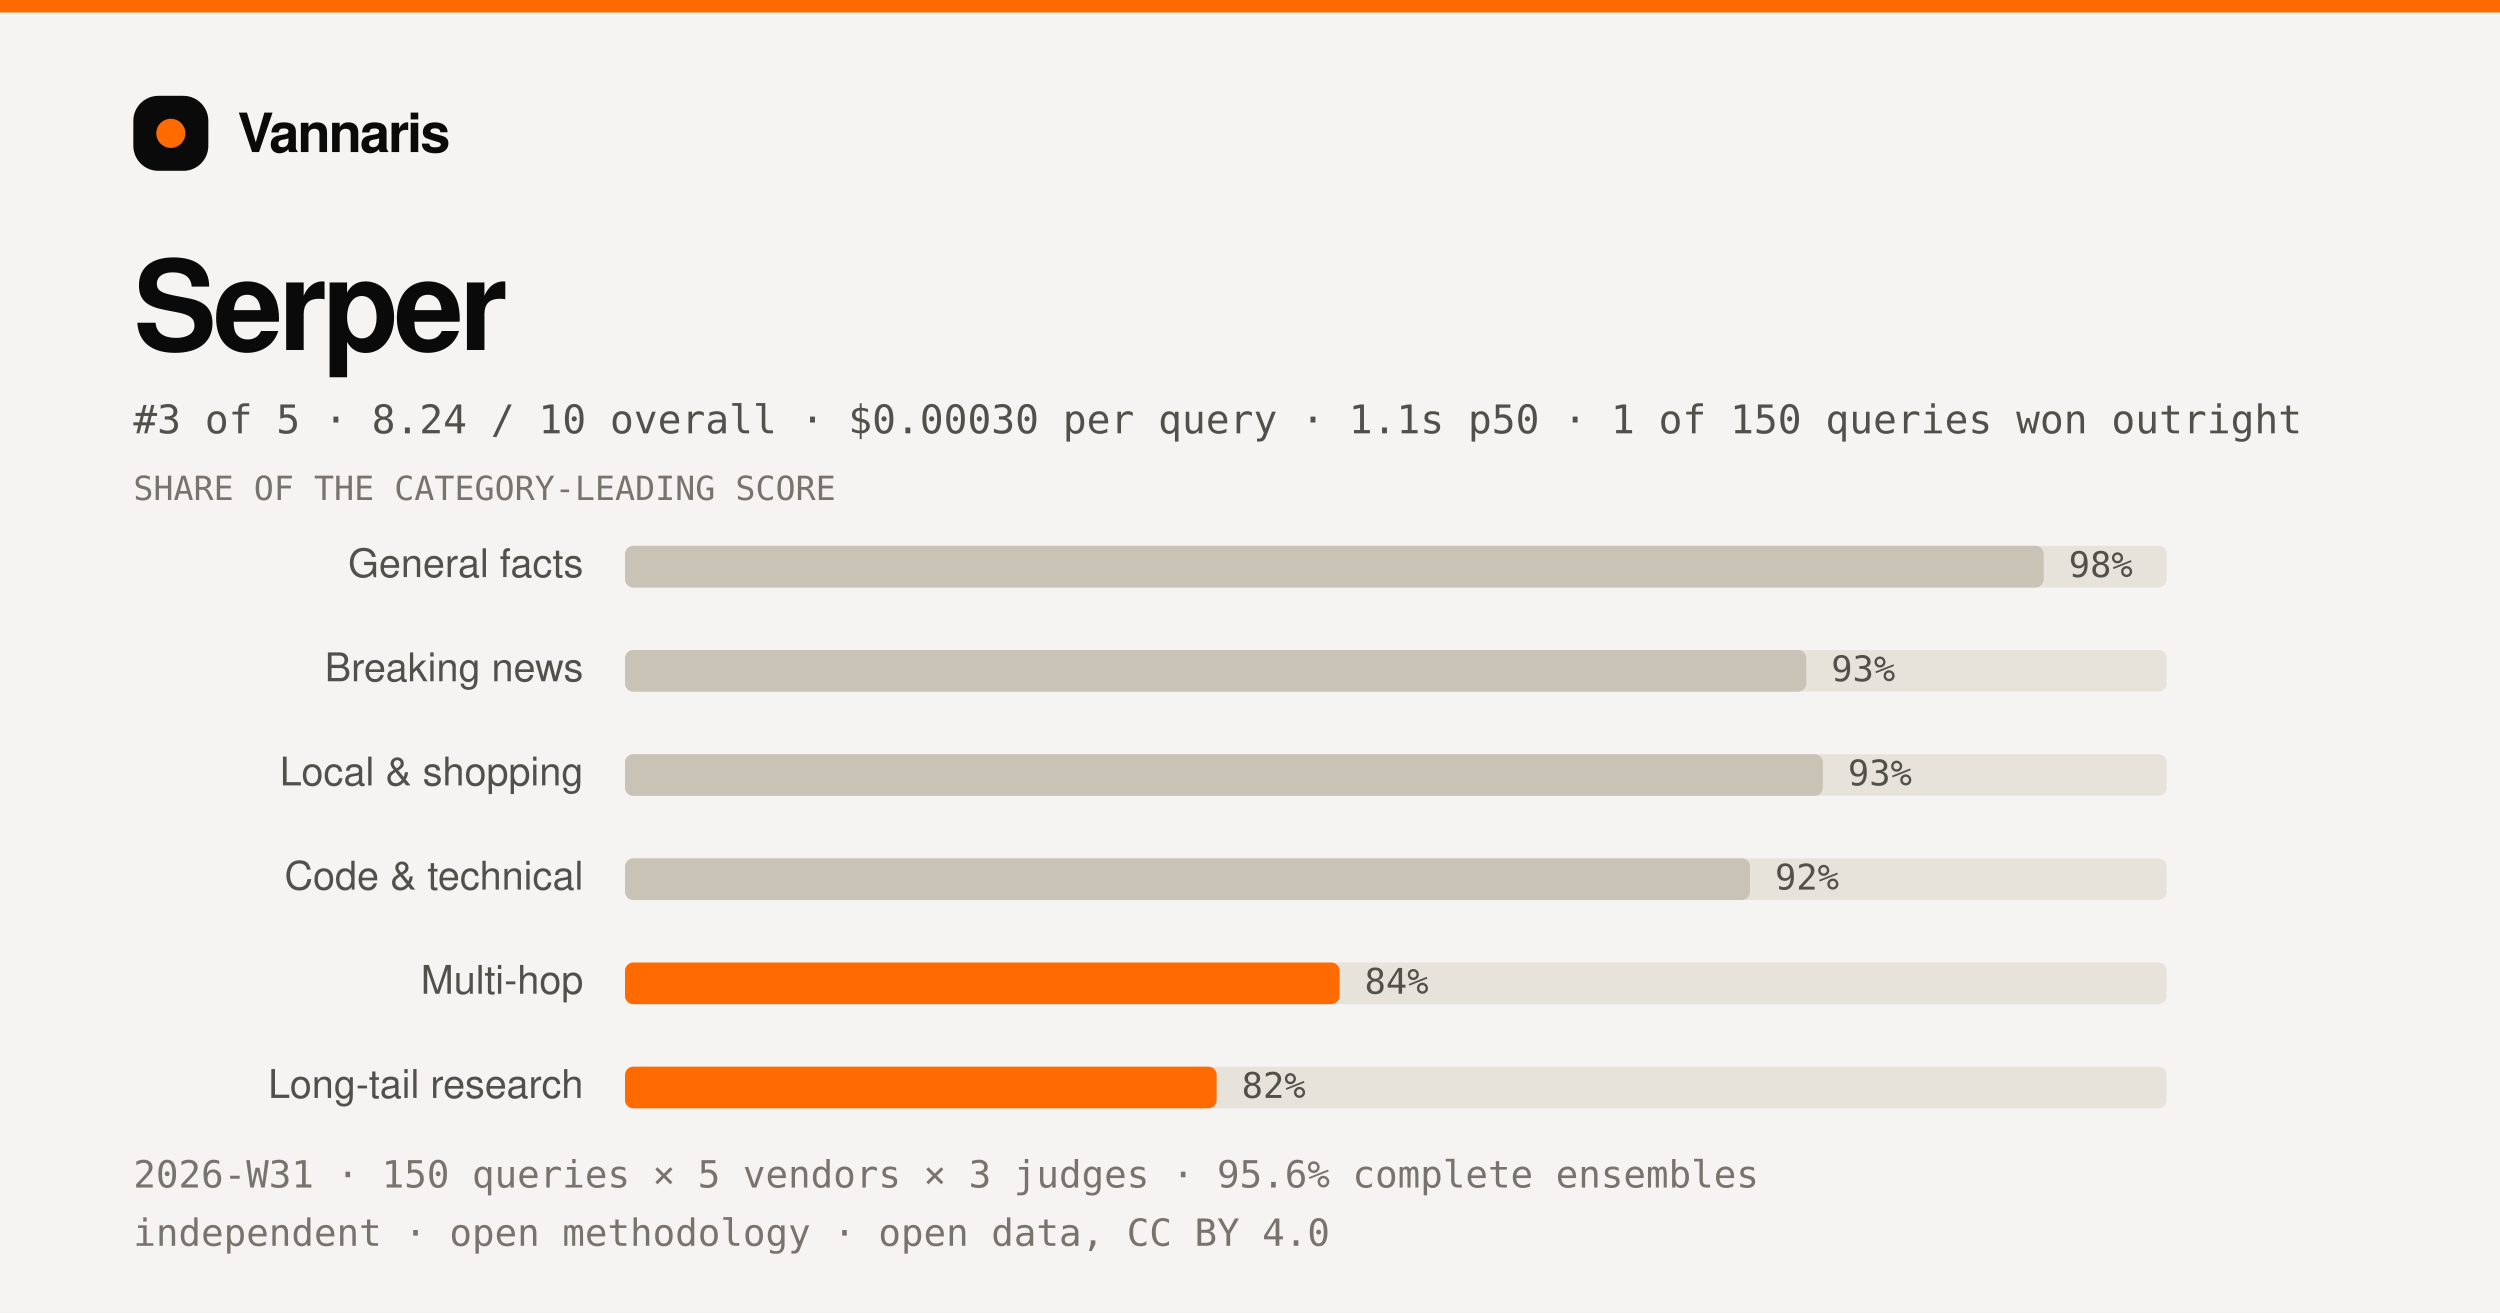
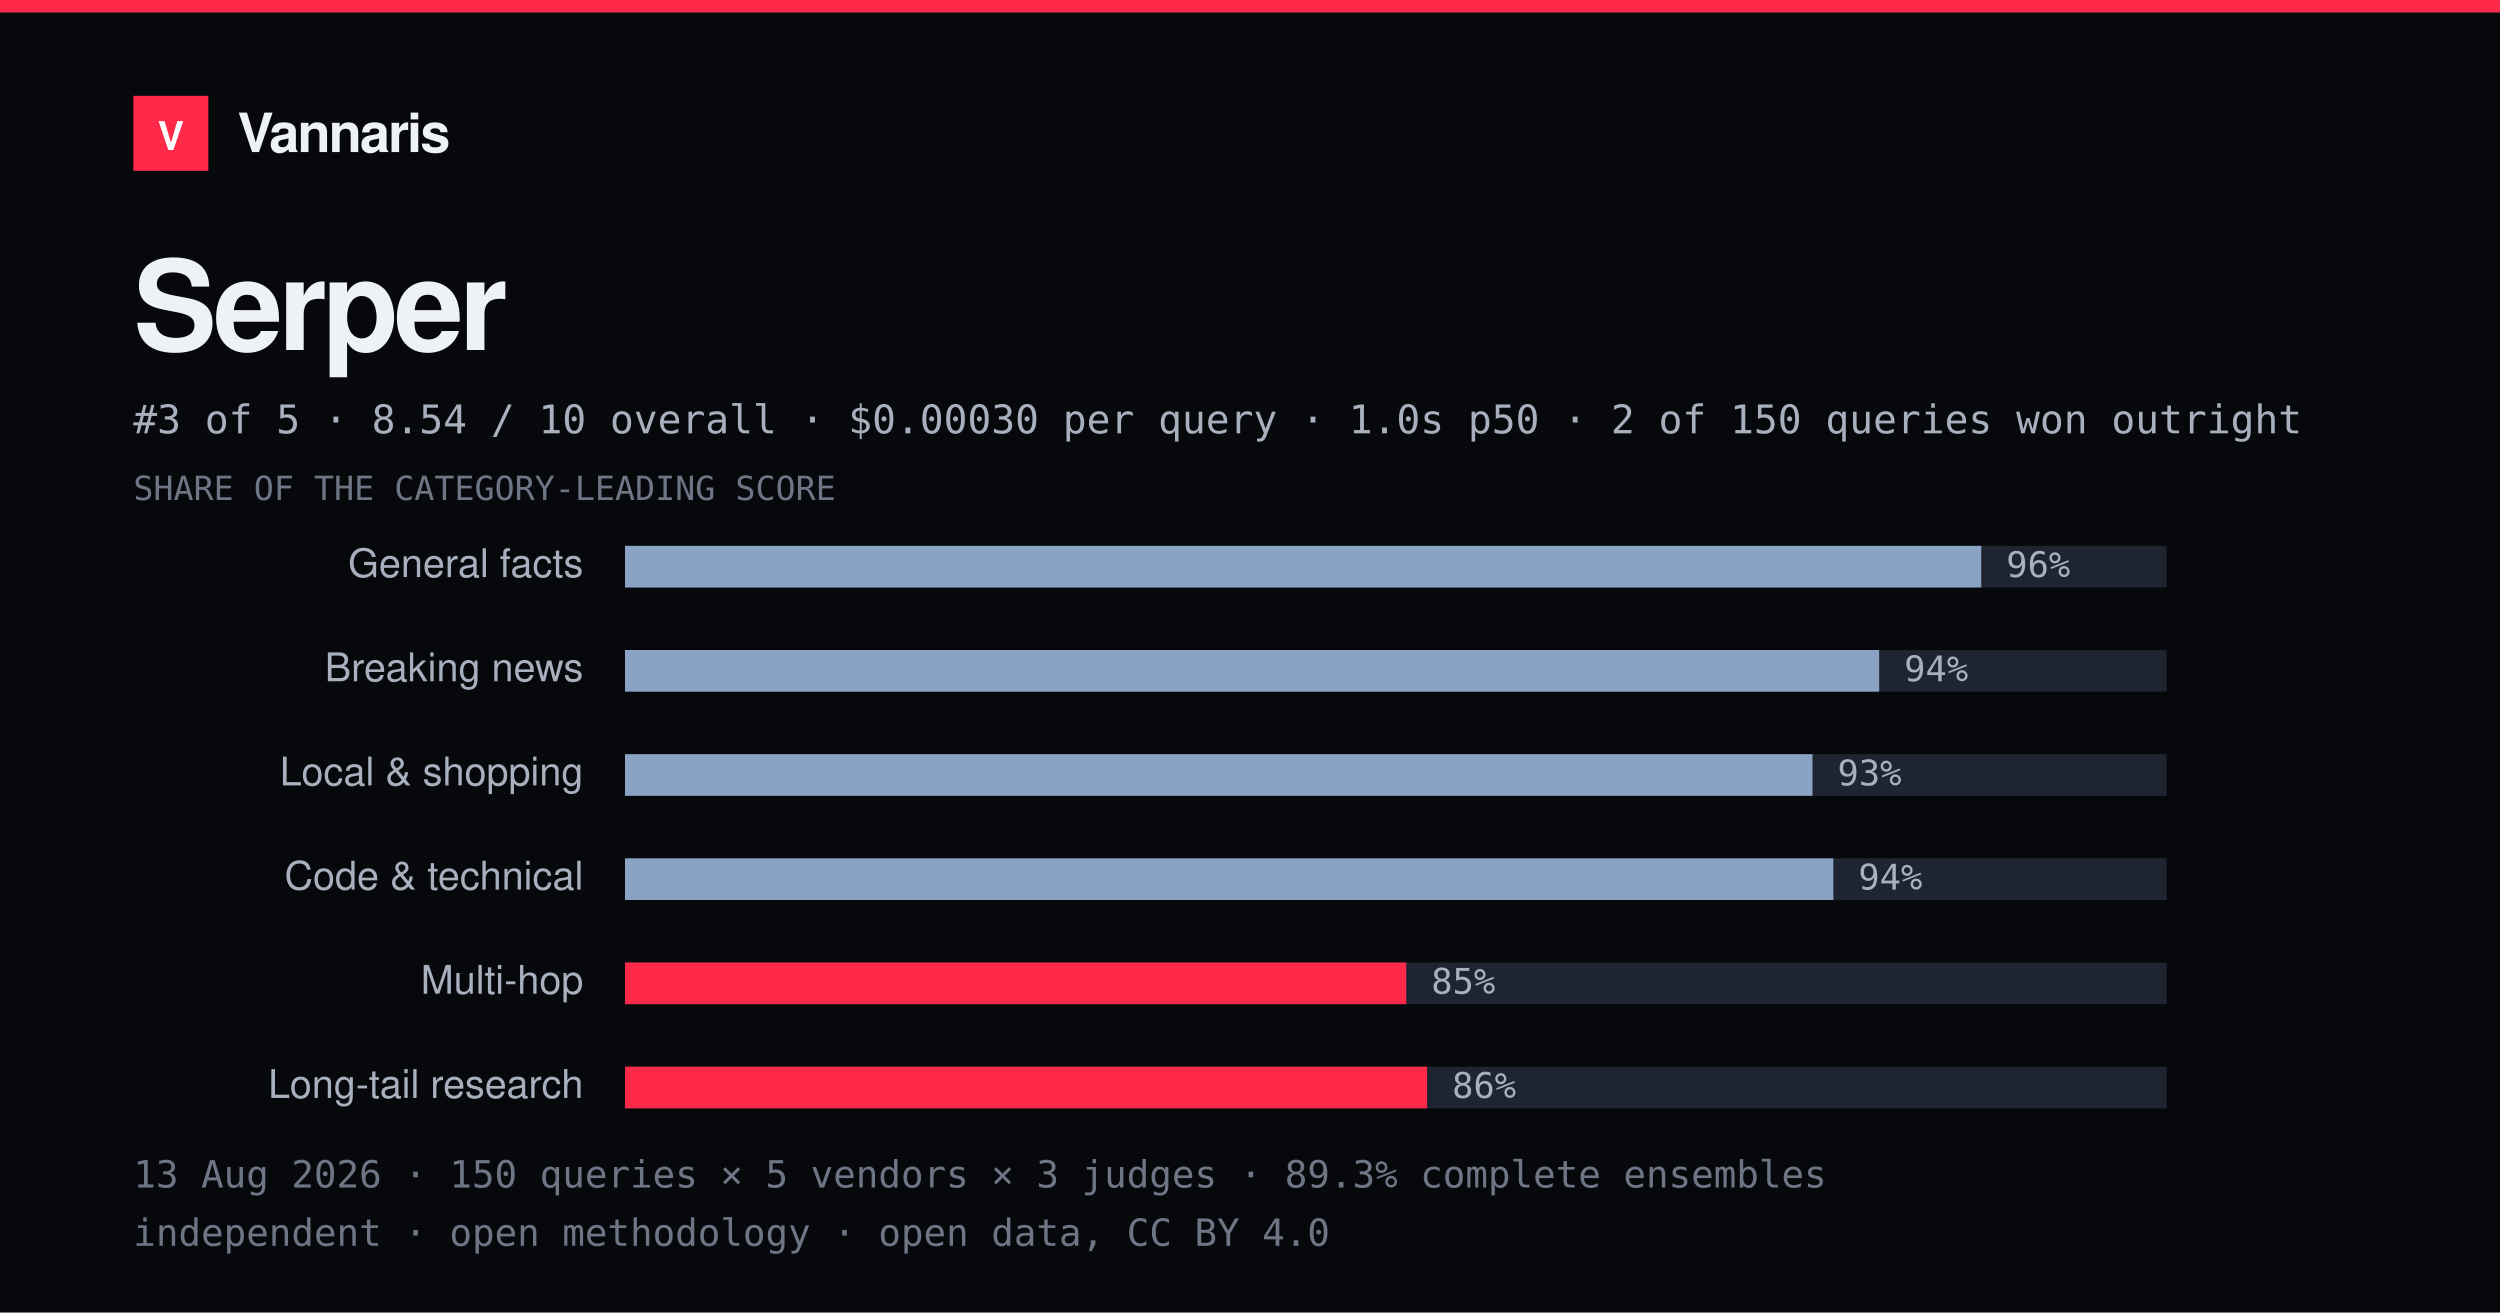
<svg xmlns="http://www.w3.org/2000/svg" width="1200" height="630" viewBox="0 0 1200 630">
-   <rect width="1200" height="630" fill="#f5f4f2" />
-   <rect width="1200" height="6" fill="#ff6b00" />
-   <rect x="64" y="46" width="36" height="36" rx="12" fill="#0a0a0a" />
-   <circle cx="82" cy="64" r="7" fill="#ff6b00" />
-   <text x="114" y="73" font-family="Archivo, Helvetica Neue, Helvetica, Arial, sans-serif" font-size="26" font-weight="700" letter-spacing="-0.9" fill="#0a0a0a">Vannaris</text>
-   <text x="64" y="168" font-family="Archivo, Helvetica Neue, Helvetica, Arial, sans-serif" font-size="60" font-weight="650" letter-spacing="-2.2" fill="#0a0a0a">Serper</text>
-   <text x="64" y="208" font-family="Martian Mono, SFMono-Regular, Menlo, Consolas, monospace" font-size="19" fill="#52504b">#3 of 5   ·   8.24 / 10 overall   ·   $0.00030 per query   ·   1.1s p50   ·   1 of 150 queries won outright</text>
-   <text x="64" y="240" font-family="Martian Mono, SFMono-Regular, Menlo, Consolas, monospace" font-size="16" fill="#78736c">SHARE OF THE CATEGORY-LEADING SCORE</text>
-   <text x="280" y="277" font-family="Archivo, Helvetica Neue, Helvetica, Arial, sans-serif" font-size="19" fill="#52504b" text-anchor="end">General facts</text>
-   <rect x="300" y="262" width="740" height="20" rx="4" fill="#e7e3da" />
-   <rect x="300" y="262" width="681" height="20" rx="4" fill="#c9c3b6" />
-   <text x="993" y="277" font-family="Martian Mono, SFMono-Regular, Menlo, Consolas, monospace" font-size="17" fill="#52504b">98%</text>
-   <text x="280" y="327" font-family="Archivo, Helvetica Neue, Helvetica, Arial, sans-serif" font-size="19" fill="#52504b" text-anchor="end">Breaking news</text>
-   <rect x="300" y="312" width="740" height="20" rx="4" fill="#e7e3da" />
-   <rect x="300" y="312" width="567" height="20" rx="4" fill="#c9c3b6" />
-   <text x="879" y="327" font-family="Martian Mono, SFMono-Regular, Menlo, Consolas, monospace" font-size="17" fill="#52504b">93%</text>
-   <text x="280" y="377" font-family="Archivo, Helvetica Neue, Helvetica, Arial, sans-serif" font-size="19" fill="#52504b" text-anchor="end">Local &amp; shopping</text>
-   <rect x="300" y="362" width="740" height="20" rx="4" fill="#e7e3da" />
-   <rect x="300" y="362" width="575" height="20" rx="4" fill="#c9c3b6" />
-   <text x="887" y="377" font-family="Martian Mono, SFMono-Regular, Menlo, Consolas, monospace" font-size="17" fill="#52504b">93%</text>
-   <text x="280" y="427" font-family="Archivo, Helvetica Neue, Helvetica, Arial, sans-serif" font-size="19" fill="#52504b" text-anchor="end">Code &amp; technical</text>
-   <rect x="300" y="412" width="740" height="20" rx="4" fill="#e7e3da" />
-   <rect x="300" y="412" width="540" height="20" rx="4" fill="#c9c3b6" />
-   <text x="852" y="427" font-family="Martian Mono, SFMono-Regular, Menlo, Consolas, monospace" font-size="17" fill="#52504b">92%</text>
-   <text x="280" y="477" font-family="Archivo, Helvetica Neue, Helvetica, Arial, sans-serif" font-size="19" fill="#52504b" text-anchor="end">Multi-hop</text>
-   <rect x="300" y="462" width="740" height="20" rx="4" fill="#e7e3da" />
-   <rect x="300" y="462" width="343" height="20" rx="4" fill="#ff6b00" />
-   <text x="655" y="477" font-family="Martian Mono, SFMono-Regular, Menlo, Consolas, monospace" font-size="17" fill="#52504b">84%</text>
-   <text x="280" y="527" font-family="Archivo, Helvetica Neue, Helvetica, Arial, sans-serif" font-size="19" fill="#52504b" text-anchor="end">Long-tail research</text>
-   <rect x="300" y="512" width="740" height="20" rx="4" fill="#e7e3da" />
-   <rect x="300" y="512" width="284" height="20" rx="4" fill="#ff6b00" />
-   <text x="596" y="527" font-family="Martian Mono, SFMono-Regular, Menlo, Consolas, monospace" font-size="17" fill="#52504b">82%</text>
-   <text x="64" y="570" font-family="Martian Mono, SFMono-Regular, Menlo, Consolas, monospace" font-size="18" fill="#78736c">2026-W31 · 150 queries × 5 vendors × 3 judges · 95.6% complete ensembles</text>
-   <text x="64" y="598" font-family="Martian Mono, SFMono-Regular, Menlo, Consolas, monospace" font-size="18" fill="#78736c">independent · open methodology · open data, CC BY 4.0</text>
+   <rect width="1200" height="630" fill="#07080c" />
+   <rect width="1200" height="6" fill="#ff2a4a" />
+   <rect x="64" y="46" width="36" height="36" fill="#ff2a4a" />
+   <text x="82" y="72" font-family="Geist, Helvetica Neue, Helvetica, Arial, sans-serif" font-size="19" font-weight="700" text-anchor="middle" fill="#ffffff">V</text>
+   <text x="114" y="73" font-family="Geist, Helvetica Neue, Helvetica, Arial, sans-serif" font-size="26" font-weight="700" letter-spacing="-0.9" fill="#eef2f7">Vannaris</text>
+   <text x="64" y="168" font-family="Geist, Helvetica Neue, Helvetica, Arial, sans-serif" font-size="60" font-weight="650" letter-spacing="-2.2" fill="#eef2f7">Serper</text>
+   <text x="64" y="208" font-family="Geist Mono, SFMono-Regular, Menlo, Consolas, monospace" font-size="19" fill="#a8b0bd">#3 of 5   ·   8.54 / 10 overall   ·   $0.00030 per query   ·   1.0s p50   ·   2 of 150 queries won outright</text>
+   <text x="64" y="240" font-family="Geist Mono, SFMono-Regular, Menlo, Consolas, monospace" font-size="16" fill="#6e7686">SHARE OF THE CATEGORY-LEADING SCORE</text>
+   <text x="280" y="277" font-family="Geist, Helvetica Neue, Helvetica, Arial, sans-serif" font-size="19" fill="#a8b0bd" text-anchor="end">General facts</text>
+   <rect x="300" y="262" width="740" height="20" fill="#1e2430" />
+   <rect x="300" y="262" width="651" height="20" fill="#8aa2c4" />
+   <text x="963" y="277" font-family="Geist Mono, SFMono-Regular, Menlo, Consolas, monospace" font-size="17" fill="#a8b0bd">96%</text>
+   <text x="280" y="327" font-family="Geist, Helvetica Neue, Helvetica, Arial, sans-serif" font-size="19" fill="#a8b0bd" text-anchor="end">Breaking news</text>
+   <rect x="300" y="312" width="740" height="20" fill="#1e2430" />
+   <rect x="300" y="312" width="602" height="20" fill="#8aa2c4" />
+   <text x="914" y="327" font-family="Geist Mono, SFMono-Regular, Menlo, Consolas, monospace" font-size="17" fill="#a8b0bd">94%</text>
+   <text x="280" y="377" font-family="Geist, Helvetica Neue, Helvetica, Arial, sans-serif" font-size="19" fill="#a8b0bd" text-anchor="end">Local &amp; shopping</text>
+   <rect x="300" y="362" width="740" height="20" fill="#1e2430" />
+   <rect x="300" y="362" width="570" height="20" fill="#8aa2c4" />
+   <text x="882" y="377" font-family="Geist Mono, SFMono-Regular, Menlo, Consolas, monospace" font-size="17" fill="#a8b0bd">93%</text>
+   <text x="280" y="427" font-family="Geist, Helvetica Neue, Helvetica, Arial, sans-serif" font-size="19" fill="#a8b0bd" text-anchor="end">Code &amp; technical</text>
+   <rect x="300" y="412" width="740" height="20" fill="#1e2430" />
+   <rect x="300" y="412" width="580" height="20" fill="#8aa2c4" />
+   <text x="892" y="427" font-family="Geist Mono, SFMono-Regular, Menlo, Consolas, monospace" font-size="17" fill="#a8b0bd">94%</text>
+   <text x="280" y="477" font-family="Geist, Helvetica Neue, Helvetica, Arial, sans-serif" font-size="19" fill="#a8b0bd" text-anchor="end">Multi-hop</text>
+   <rect x="300" y="462" width="740" height="20" fill="#1e2430" />
+   <rect x="300" y="462" width="375" height="20" fill="#ff2a4a" />
+   <text x="687" y="477" font-family="Geist Mono, SFMono-Regular, Menlo, Consolas, monospace" font-size="17" fill="#a8b0bd">85%</text>
+   <text x="280" y="527" font-family="Geist, Helvetica Neue, Helvetica, Arial, sans-serif" font-size="19" fill="#a8b0bd" text-anchor="end">Long-tail research</text>
+   <rect x="300" y="512" width="740" height="20" fill="#1e2430" />
+   <rect x="300" y="512" width="385" height="20" fill="#ff2a4a" />
+   <text x="697" y="527" font-family="Geist Mono, SFMono-Regular, Menlo, Consolas, monospace" font-size="17" fill="#a8b0bd">86%</text>
+   <text x="64" y="570" font-family="Geist Mono, SFMono-Regular, Menlo, Consolas, monospace" font-size="18" fill="#6e7686">13 Aug 2026 · 150 queries × 5 vendors × 3 judges · 89.3% complete ensembles</text>
+   <text x="64" y="598" font-family="Geist Mono, SFMono-Regular, Menlo, Consolas, monospace" font-size="18" fill="#6e7686">independent · open methodology · open data, CC BY 4.0</text>
</svg>
